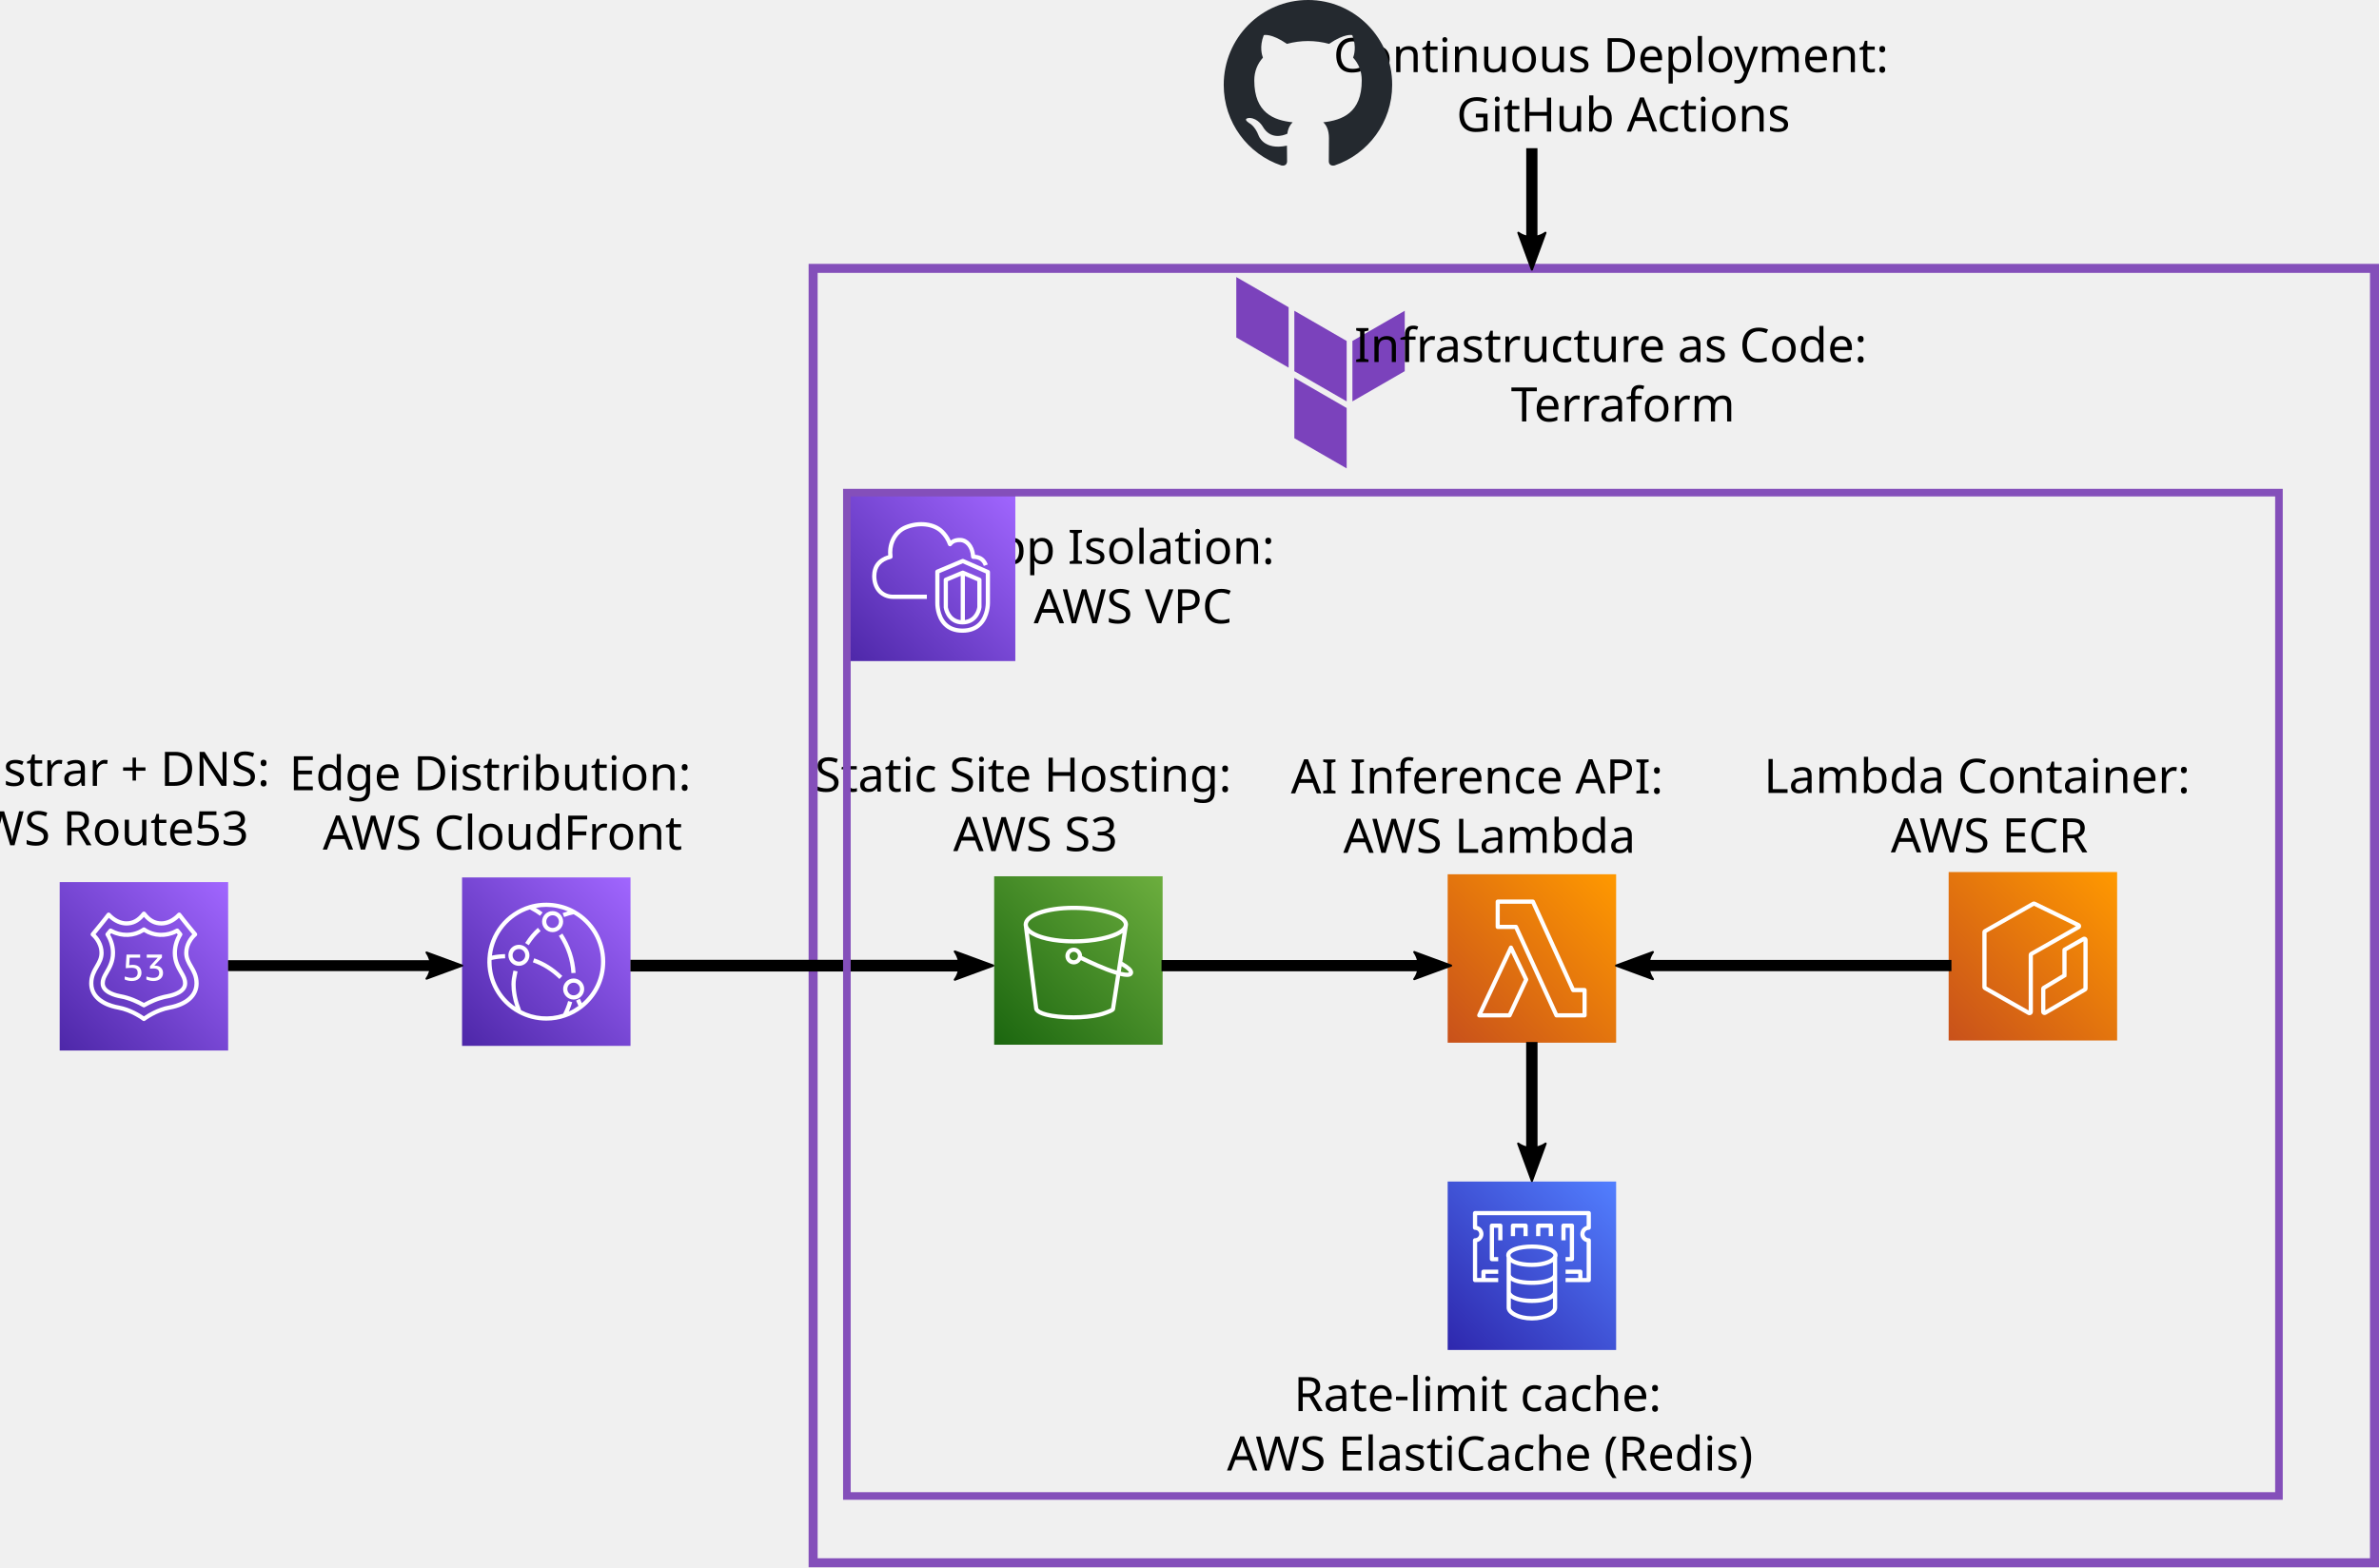
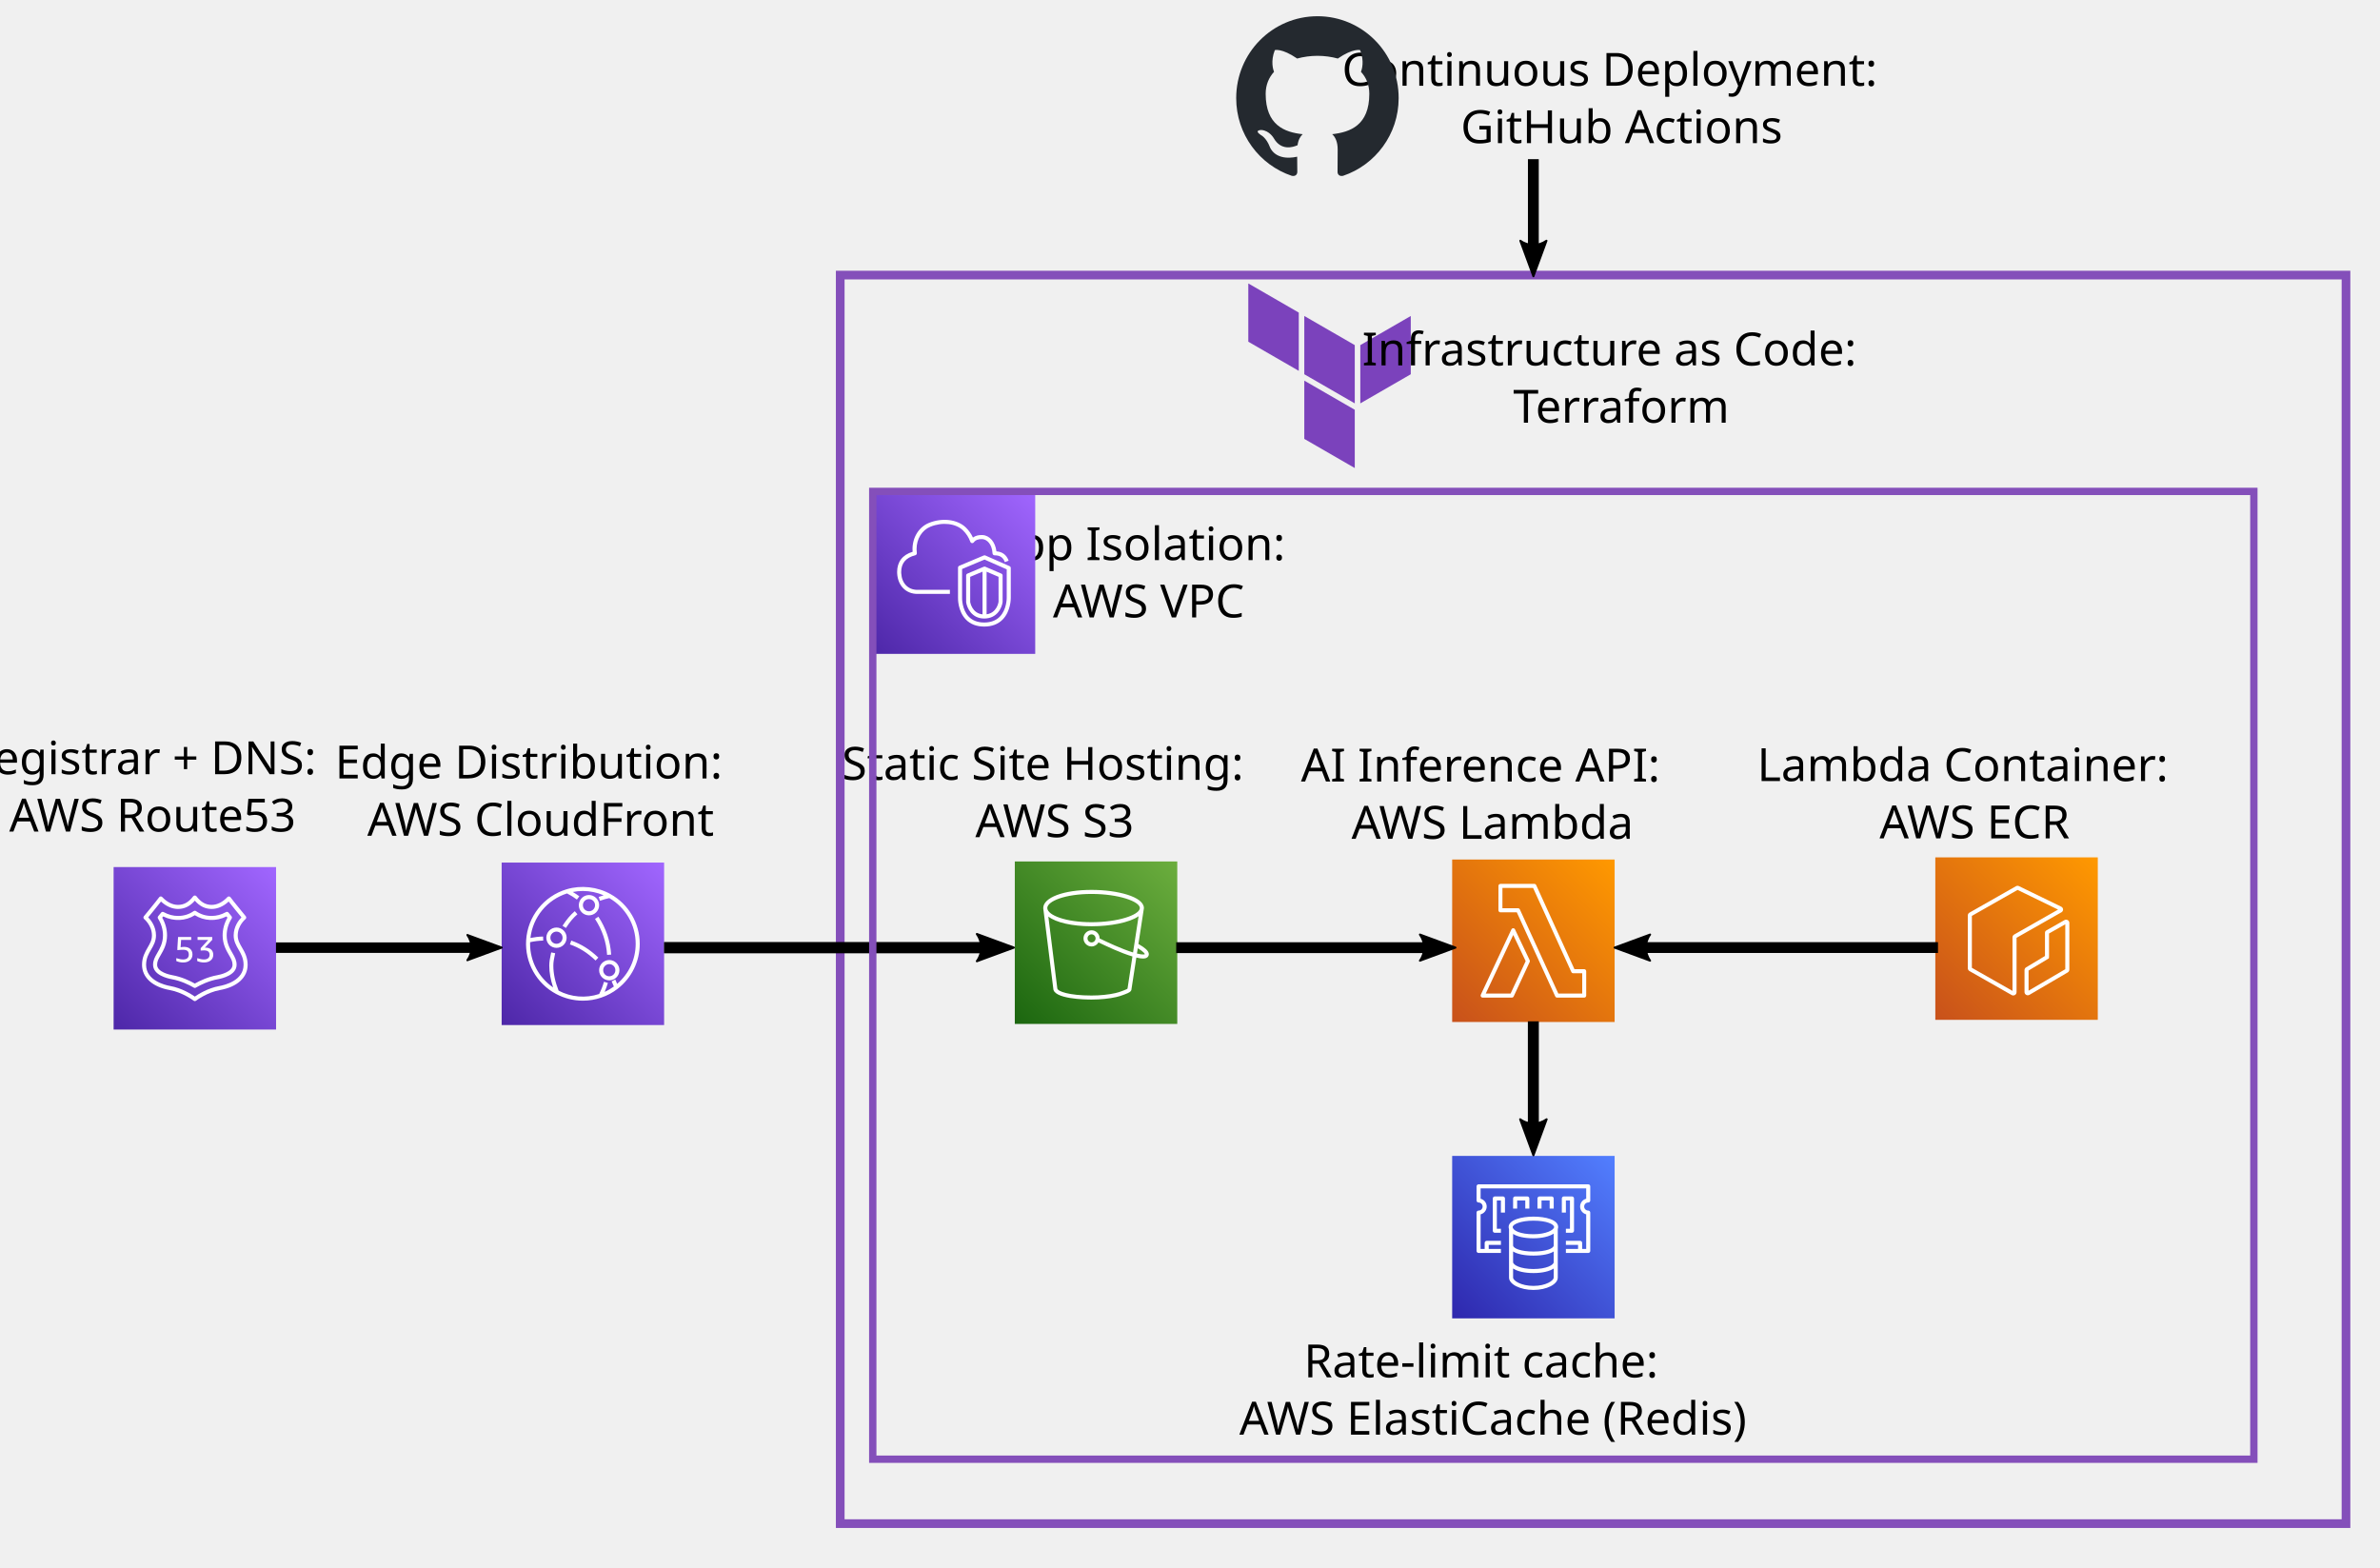
- <svg xmlns="http://www.w3.org/2000/svg" width="423.672mm" height="279.154mm" viewBox="0 0 423.672 279.154" version="1.1" id="svg8">
+ <svg xmlns="http://www.w3.org/2000/svg" width="410mm" height="270mm" viewBox="0 0 410 270" version="1.1" id="svg8">
  <defs id="defs2">
    <marker style="overflow:visible" id="marker2510" refX="0" refY="0" orient="auto">
      <path transform="matrix(0.3,0,0,0.3,-0.69,0)" d="M 8.719,4.034 -2.207,0.016 8.719,-4.002 c -1.745,2.372 -1.735,5.617 -6e-7,8.035 z" style="fill:#000000;fill-opacity:1;fill-rule:evenodd;stroke:#000000;stroke-width:0.625;stroke-linejoin:round;stroke-opacity:1" id="path2508" />
    </marker>
    <marker style="overflow:visible" id="marker2088" refX="0" refY="0" orient="auto">
      <path transform="matrix(-0.3,0,0,-0.3,0.69,0)" d="M 8.719,4.034 -2.207,0.016 8.719,-4.002 c -1.745,2.372 -1.735,5.617 -6e-7,8.035 z" style="fill:#000000;fill-opacity:1;fill-rule:evenodd;stroke:#000000;stroke-width:0.625;stroke-linejoin:round;stroke-opacity:1" id="path2086" />
    </marker>
    <marker style="overflow:visible" id="marker2002" refX="0" refY="0" orient="auto">
      <path transform="matrix(-0.3,0,0,-0.3,0.69,0)" d="M 8.719,4.034 -2.207,0.016 8.719,-4.002 c -1.745,2.372 -1.735,5.617 -6e-7,8.035 z" style="fill:#000000;fill-opacity:1;fill-rule:evenodd;stroke:#000000;stroke-width:0.625;stroke-linejoin:round;stroke-opacity:1" id="path2000" />
    </marker>
    <marker style="overflow:visible" id="marker1893" refX="0" refY="0" orient="auto">
      <path transform="matrix(-0.3,0,0,-0.3,0.69,0)" d="M 8.719,4.034 -2.207,0.016 8.719,-4.002 c -1.745,2.372 -1.735,5.617 -6e-7,8.035 z" style="fill:#000000;fill-opacity:1;fill-rule:evenodd;stroke:#000000;stroke-width:0.625;stroke-linejoin:round;stroke-opacity:1" id="path1891" />
    </marker>
    <marker style="overflow:visible" id="Arrow2Send" refX="0" refY="0" orient="auto">
      <path transform="matrix(-0.3,0,0,-0.3,0.69,0)" d="M 8.719,4.034 -2.207,0.016 8.719,-4.002 c -1.745,2.372 -1.735,5.617 -6e-7,8.035 z" style="fill:#000000;fill-opacity:1;fill-rule:evenodd;stroke:#000000;stroke-width:0.625;stroke-linejoin:round;stroke-opacity:1" id="path1436" />
    </marker>
    <marker style="overflow:visible" id="marker1791" refX="0" refY="0" orient="auto">
      <path transform="matrix(0.3,0,0,0.3,-0.69,0)" d="M 8.719,4.034 -2.207,0.016 8.719,-4.002 c -1.745,2.372 -1.735,5.617 -6e-7,8.035 z" style="fill:#000000;fill-opacity:1;fill-rule:evenodd;stroke:#000000;stroke-width:0.625;stroke-linejoin:round;stroke-opacity:1" id="path1789" />
    </marker>
    <marker style="overflow:visible" id="Arrow2Sstart" refX="0" refY="0" orient="auto">
      <path transform="matrix(0.3,0,0,0.3,-0.69,0)" d="M 8.719,4.034 -2.207,0.016 8.719,-4.002 c -1.745,2.372 -1.735,5.617 -6e-7,8.035 z" style="fill:#000000;fill-opacity:1;fill-rule:evenodd;stroke:#000000;stroke-width:0.625;stroke-linejoin:round;stroke-opacity:1" id="path1433" />
    </marker>
    <marker style="overflow:visible" id="Arrow1Lstart" refX="0" refY="0" orient="auto">
      <path transform="matrix(0.8,0,0,0.8,10,0)" style="fill:#000000;fill-opacity:1;fill-rule:evenodd;stroke:#000000;stroke-width:1pt;stroke-opacity:1" d="M 0,0 5,-5 -12.5,0 5,5 Z" id="path1403" />
    </marker>
    <marker style="overflow:visible" id="Arrow1Lend" refX="0" refY="0" orient="auto">
      <path transform="matrix(-0.8,0,0,-0.8,-10,0)" style="fill:#000000;fill-opacity:1;fill-rule:evenodd;stroke:#000000;stroke-width:1pt;stroke-opacity:1" d="M 0,0 5,-5 -12.5,0 5,5 Z" id="path1406" />
    </marker>
    <linearGradient x1="0" y1="40" x2="40" y2="0" id="Arch_Amazon-Route-53_32_svg__a" gradientUnits="userSpaceOnUse">
      <stop stop-color="#4D27A8" offset="0%" id="stop852" />
      <stop stop-color="#A166FF" offset="100%" id="stop854" />
    </linearGradient>
    <linearGradient x1="0" y1="40" x2="40" y2="0" id="Arch_Amazon-Route-53_32_svg__a-9" gradientUnits="userSpaceOnUse">
      <stop stop-color="#4D27A8" offset="0%" id="stop902" />
      <stop stop-color="#A166FF" offset="100%" id="stop904" />
    </linearGradient>
    <linearGradient x1="0" y1="40" x2="40" y2="0" id="Arch_Amazon-S3-Standard_32_svg__a" gradientUnits="userSpaceOnUse">
      <stop stop-color="#1B660F" offset="0%" id="stop1012" />
      <stop stop-color="#6CAE3E" offset="100%" id="stop1014" />
    </linearGradient>
    <linearGradient x1="0" y1="40" x2="40" y2="0" id="Arch_Amazon-ElastiCache_32_svg__a" gradientUnits="userSpaceOnUse">
      <stop stop-color="#2E27AD" offset="0%" id="stop1062" />
      <stop stop-color="#527FFF" offset="100%" id="stop1064" />
    </linearGradient>
    <linearGradient x1="0" y1="40" x2="40" y2="0" id="Arch_AWS-Lambda_32_svg__a" gradientUnits="userSpaceOnUse">
      <stop stop-color="#C8511B" offset="0%" id="stop1112" />
      <stop stop-color="#F90" offset="100%" id="stop1114" />
    </linearGradient>
    <linearGradient x1="0" y1="40" x2="40" y2="0" id="Arch_Amazon-Elastic-Container-Registry_32_svg__a" gradientUnits="userSpaceOnUse">
      <stop stop-color="#C8511B" offset="0%" id="stop1162" />
      <stop stop-color="#F90" offset="100%" id="stop1164" />
    </linearGradient>
    <style id="style1230">.cls-1{fill:#7b42bc;fill-rule:evenodd;}</style>
    <linearGradient x1="0" y1="40" x2="40" y2="0" id="Arch_Amazon-Virtual-Private-Cloud_32_svg__a" gradientUnits="userSpaceOnUse">
      <stop stop-color="#4D27A8" offset="0%" id="stop2749" />
      <stop stop-color="#A166FF" offset="100%" id="stop2751" />
    </linearGradient>
  </defs>
-   <g id="layer1" transform="translate(133.4677,55.27331)">
-     <g id="g2672">
+   <g id="layer1" transform="translate(138.5747,55.27331)">
+     <g id="g2672" transform="matrix(0.9328821,0,0,0.9328821,-4.410466,-0.9153277)">
      <g fill="none" fill-rule="evenodd" id="g863" transform="matrix(0.75,0,0,0.75,-122.8379,101.8403)">
        <path d="M 0,0 H 40 V 40 H 0 Z" fill="url(#Arch_Amazon-Route-53_32_svg__a)" id="path859" style="fill:url(#Arch_Amazon-Route-53_32_svg__a)" />
        <path d="m 24.024,20.314 c 0.343,0.317 0.514,0.74 0.514,1.272 0,0.58 -0.208,1.042 -0.624,1.388 -0.416,0.345 -0.977,0.518 -1.68,0.518 a 4.112,4.112 0 0 1 -1.647,-0.354 v -0.71 c 0.643,0.214 1.193,0.32 1.648,0.32 0.448,0 0.794,-0.101 1.036,-0.302 0.242,-0.2 0.363,-0.488 0.363,-0.86 0,-0.715 -0.452,-1.072 -1.355,-1.072 a 8.13,8.13 0 0 0 -0.842,0.044 v -0.585 l 1.86,-2.03 h -2.622 v -0.726 h 3.607 v 0.7 l -1.826,1.932 a 0.447,0.447 0 0 1 0.089,-0.009 h 0.088 c 0.584,0 1.048,0.159 1.391,0.474 M 18.877,20.16 c 0.359,0.336 0.54,0.8 0.54,1.39 0,0.58 -0.21,1.049 -0.63,1.405 -0.42,0.358 -0.972,0.537 -1.656,0.537 a 4.09,4.09 0 0 1 -1.692,-0.354 v -0.71 c 0.655,0.214 1.216,0.32 1.683,0.32 0.448,0 0.793,-0.102 1.032,-0.306 0.239,-0.204 0.36,-0.498 0.36,-0.882 0,-0.42 -0.113,-0.725 -0.338,-0.913 -0.224,-0.189 -0.59,-0.284 -1.099,-0.284 -0.366,0 -0.823,0.03 -1.373,0.09 v -0.587 l 0.169,-2.65 h 3.233 v 0.727 h -2.489 l -0.116,1.8 c 0.326,-0.06 0.618,-0.09 0.878,-0.09 0.638,0 1.138,0.17 1.498,0.507 m 6.653,6.462 c -2.242,0.403 -4.207,1.313 -5.53,2.059 -1.323,-0.746 -3.288,-1.656 -5.53,-2.06 -0.627,-0.112 -3.755,-0.764 -3.755,-2.558 0,-0.836 0.301,-1.392 0.877,-2.385 0.696,-1.2 1.562,-2.693 1.562,-4.848 0,-1.528 -0.399,-2.996 -1.187,-4.368 l 0.25,-0.306 c 2.61,1.293 5.533,1.118 7.783,-0.304 2.25,1.421 5.173,1.597 7.783,0.304 l 0.25,0.306 c -0.788,1.372 -1.188,2.84 -1.188,4.368 0,2.155 0.866,3.648 1.563,4.848 0.576,0.993 0.876,1.549 0.876,2.385 0,1.794 -3.127,2.446 -3.754,2.559 m 2.312,-9.792 c 0,-1.454 0.41,-2.849 1.22,-4.146 a 0.502,0.502 0 0 0 -0.036,-0.58 L 28.3,11.211 a 0.497,0.497 0 0 0 -0.63,-0.123 c -1.134,0.627 -2.319,0.945 -3.518,0.945 -1.448,0 -2.714,-0.39 -3.868,-1.19 a 0.502,0.502 0 0 0 -0.568,0 c -1.155,0.8 -2.42,1.19 -3.868,1.19 -1.2,0 -2.384,-0.318 -3.52,-0.945 A 0.495,0.495 0 0 0 11.7,11.211 l -0.726,0.893 a 0.5,0.5 0 0 0 -0.036,0.58 c 0.809,1.297 1.219,2.692 1.219,4.146 0,1.887 -0.791,3.25 -1.428,4.347 -0.626,1.08 -1.011,1.798 -1.011,2.886 0,2.524 3.502,3.348 4.575,3.54 2.246,0.404 4.207,1.356 5.456,2.084 a 0.493,0.493 0 0 0 0.502,0 c 1.25,-0.728 3.21,-1.68 5.455,-2.083 1.074,-0.193 4.575,-1.017 4.575,-3.541 0,-1.088 -0.384,-1.806 -1.01,-2.886 -0.637,-1.096 -1.429,-2.46 -1.429,-4.347 M 26.01,29.297 c -2.822,0.507 -5.19,2.016 -6.01,2.588 -0.82,-0.572 -3.188,-2.08 -6.01,-2.588 -1.406,-0.252 -5.992,-1.376 -5.992,-5.234 0,-1.606 0.631,-2.696 1.244,-3.75 0.587,-1.013 1.195,-2.06 1.195,-3.483 0,-2.217 -1.265,-3.791 -1.913,-4.452 0.676,-0.821 2.314,-2.818 3.147,-3.89 1.263,1.18 2.728,1.824 4.177,1.824 1.61,0 2.942,-0.65 4.152,-2.036 1.21,1.387 2.543,2.036 4.152,2.036 1.449,0 2.914,-0.643 4.176,-1.824 0.833,1.072 2.472,3.069 3.148,3.89 -0.649,0.66 -1.913,2.235 -1.913,4.452 0,1.423 0.608,2.47 1.195,3.483 0.612,1.054 1.244,2.144 1.244,3.75 0,3.858 -4.587,4.982 -5.992,5.234 m 5.611,-9.485 c -0.57,-0.98 -1.06,-1.828 -1.06,-2.982 0,-2.43 1.892,-4.004 1.912,-4.02 a 0.503,0.503 0 0 0 0.07,-0.705 C 32.513,12.068 29.477,8.389 28.784,7.437 A 0.497,0.497 0 0 0 28.016,7.39 c -1.16,1.24 -2.532,1.924 -3.864,1.924 -1.471,0 -2.63,-0.656 -3.756,-2.128 a 0.516,0.516 0 0 0 -0.793,0 c -1.126,1.472 -2.285,2.128 -3.755,2.128 -1.332,0 -2.704,-0.683 -3.864,-1.924 a 0.497,0.497 0 0 0 -0.768,0.047 c -0.693,0.952 -3.728,4.63 -3.76,4.668 a 0.502,0.502 0 0 0 0.072,0.705 c 0.019,0.016 1.911,1.575 1.911,4.02 0,1.154 -0.49,2.001 -1.061,2.982 C 7.732,20.926 7,22.188 7,24.062 c 0,3.127 2.546,5.451 6.813,6.217 3.19,0.574 5.857,2.597 5.883,2.617 a 0.499,0.499 0 0 0 0.608,0 c 0.026,-0.02 2.694,-2.043 5.883,-2.617 C 30.453,29.513 33,27.19 33,24.063 c 0,-1.875 -0.732,-3.137 -1.379,-4.25" fill="#ffffff" id="path861" />
      </g>
      <text xml:space="preserve" style="font-size:8.467px;line-height:1.25;font-family:Bahnschrift;-inkscape-font-specification:Bahnschrift;text-align:center;text-anchor:middle;stroke-width:0.265" x="-107.933" y="84.697" id="text879">
        <tspan id="tspan877" x="-107.933" y="84.697" style="font-size:8.467px;text-align:center;text-anchor:middle;stroke-width:0.265">Registrar + DNS:</tspan>
        <tspan x="-107.933" y="95.281" style="font-size:8.467px;text-align:center;text-anchor:middle;stroke-width:0.265" id="tspan881">AWS Route53</tspan>
      </text>
    </g>
-     <g id="g1365" transform="translate(-20.19501,22.20842)">
+     <g id="g1365" transform="matrix(0.9328821,0,0,0.9328821,-23.25003,19.80251)">
      <g fill="none" fill-rule="evenodd" id="g976" transform="matrix(0.75,0,0,0.75,-30.9849,78.80352)">
        <path d="M 0,0 H 40 V 40 H 0 Z" fill="url(#Arch_Amazon-CloudFront_32_svg__a)" id="path972" style="fill:url(#Arch_Amazon-Route-53_32_svg__a-9)" />
        <path d="m 28,26.497 c 0,-0.828 -0.673,-1.5 -1.5,-1.5 -0.827,0 -1.5,0.672 -1.5,1.5 0,0.827 0.673,1.5 1.5,1.5 0.827,0 1.5,-0.673 1.5,-1.5 z m 1,0 a 2.503,2.503 0 0 1 -2.5,2.5 2.503,2.503 0 0 1 -2.5,-2.5 2.503,2.503 0 0 1 2.5,-2.501 c 1.379,0 2.5,1.122 2.5,2.5 z M 15,18.493 c 0,-0.827 -0.673,-1.5 -1.5,-1.5 -0.827,0 -1.5,0.673 -1.5,1.5 0,0.828 0.673,1.501 1.5,1.501 0.827,0 1.5,-0.673 1.5,-1.5 z m 1,0 a 2.503,2.503 0 0 1 -2.5,2.502 2.503,2.503 0 0 1 -2.5,-2.502 2.503,2.503 0 0 1 2.5,-2.5 c 1.379,0 2.5,1.122 2.5,2.5 z m 4,-8.003 c 0,0.827 0.673,1.5 1.5,1.5 0.827,0 1.5,-0.673 1.5,-1.5 0,-0.827 -0.673,-1.5 -1.5,-1.5 -0.827,0 -1.5,0.673 -1.5,1.5 z m -1,0 a 2.503,2.503 0 0 1 2.5,-2.501 c 1.379,0 2.5,1.122 2.5,2.501 a 2.503,2.503 0 0 1 -2.5,2.501 2.503,2.503 0 0 1 -2.5,-2.5 z m 14,9.504 c 0,-4.638 -2.485,-8.93 -6.494,-11.25 -0.721,0.145 -1.416,0.344 -2.28,0.657 l -0.34,-0.94 A 19.87,19.87 0 0 1 25.119,8.056 12.95,12.95 0 0 0 20,6.99 c -0.844,0 -1.675,0.087 -2.487,0.246 0.587,0.343 1.108,0.686 1.615,1.071 l -0.604,0.797 c -0.715,-0.543 -1.457,-1 -2.426,-1.51 a 13.016,13.016 0 0 0 -9.007,10.963 17.602,17.602 0 0 1 3.116,-0.349 l 0.025,1 A 16.32,16.32 0 0 0 7.014,19.597 C 7.01,19.729 7,19.864 7,19.995 c 0,4.335 2.146,8.33 5.676,10.736 -0.627,-1.87 -0.95,-3.638 -0.95,-5.36 0,-0.985 0.169,-1.793 0.347,-2.649 l 0.124,-0.602 0.981,0.193 -0.125,0.614 c -0.176,0.839 -0.327,1.562 -0.327,2.443 0,1.952 0.432,3.973 1.302,6.166 a 12.844,12.844 0 0 0 9.978,0.821 c 0.502,-0.99 0.875,-1.927 1.189,-3.009 l 0.961,0.28 c -0.228,0.787 -0.49,1.5 -0.801,2.21 0.804,-0.361 1.564,-0.81 2.279,-1.33 -0.173,-0.426 -0.35,-0.85 -0.554,-1.26 l 0.895,-0.446 c 0.171,0.343 0.313,0.701 0.463,1.054 C 31.335,27.377 33,23.83 33,19.995 Z m 1,0 c 0,4.365 -1.982,8.403 -5.44,11.079 a 13.69,13.69 0 0 1 -4.042,2.173 C 23.078,33.746 21.557,34 20,34 17.7,34 15.416,33.427 13.394,32.341 A 13.98,13.98 0 0 1 6.029,19.15 C 6.37,13.303 10.377,8.245 16,6.57 19.527,5.507 23.589,5.938 26.842,7.778 A 14.015,14.015 0 0 1 34,19.994 Z M 18.657,12.722 17.999,11.969 c -1.12,0.978 -1.992,2.017 -3.01,3.586 l 0.838,0.544 c 0.965,-1.485 1.784,-2.464 2.83,-3.377 z m -1.845,7.431 c 2.296,0.788 4.299,2.047 6.305,3.96 l 0.69,-0.722 c -2.113,-2.018 -4.233,-3.347 -6.67,-4.184 z m 7.011,-6.828 c 1.876,2.862 2.933,6.005 3.14,9.34 l -0.998,0.061 C 25.769,19.568 24.767,16.59 22.987,13.874 Z" fill="#ffffff" id="path974" />
      </g>
      <text xml:space="preserve" style="font-size:8.467px;line-height:1.25;font-family:Bahnschrift;-inkscape-font-specification:Bahnschrift;text-align:center;text-anchor:middle;stroke-width:0.265" x="-16.08" y="63.266" id="text989">
        <tspan id="tspan987" x="-16.08" y="63.266" style="font-size:8.467px;text-align:center;text-anchor:middle;stroke-width:0.265">Edge Distribution:</tspan>
        <tspan x="-16.08" y="73.849" style="font-size:8.467px;text-align:center;text-anchor:middle;stroke-width:0.265" id="tspan991">AWS CloudFront</tspan>
      </text>
    </g>
-     <g id="g1373" transform="translate(3.175,19.15214)">
+     <g id="g1373" transform="matrix(0.9328821,0,0,0.9328821,-1.448565,16.95136)">
      <g fill="none" fill-rule="evenodd" id="g1023" transform="matrix(0.75,0,0,0.75,40.40576,81.65383)">
        <path d="M 0,0 H 40 V 40 H 0 Z" fill="url(#Arch_Amazon-S3-Standard_32_svg__a)" id="path1019" style="fill:url(#Arch_Amazon-S3-Standard_32_svg__a)" />
        <path d="m 30.074,22.671 0.2,-1.301 c 1.703,1.016 1.735,1.444 1.732,1.46 -0.004,0.003 -0.308,0.24 -1.932,-0.159 z M 19.889,18.938 a 0.995,0.995 0 0 1 -0.992,0.994 0.995,0.995 0 0 1 0,-1.99 c 0.547,0 0.992,0.448 0.992,0.996 z m 7.869,12.33 c 0,0.123 -0.495,0.31 -0.93,0.478 l -0.445,0.17 c -0.475,0.189 -1.037,0.359 -1.669,0.504 -1.576,0.366 -3.75,0.585 -5.817,0.585 -5.503,0 -8.435,-1.009 -8.439,-1.798 L 8.256,13.57 c 1.899,1.452 5.8,2.382 10.641,2.382 4.63,0 9.364,-0.897 11.584,-2.472 l -1.366,8.92 c -2.871,-0.874 -6.392,-2.56 -8.132,-3.398 l -0.105,-0.05 0.002,-0.015 c 0,-1.098 -0.89,-1.99 -1.983,-1.99 a 1.988,1.988 0 0 0 -1.983,1.99 c 0,1.097 0.89,1.99 1.983,1.99 0.733,0 1.367,-0.407 1.71,-1.002 1.806,0.868 5.41,2.591 8.356,3.468 l -1.205,7.874 z M 18.898,7.995 c 6.676,0 11.857,1.86 11.894,3.465 l -0.024,0.148 c -0.27,1.579 -5.352,3.35 -11.87,3.35 -6.388,0 -10.71,-1.725 -10.89,-3.375 L 7.993,11.463 C 8.016,9.785 12.39,7.995 18.897,7.995 Z m 11.538,12.318 1.344,-8.76 c 10e-4,-0.026 0.006,-0.05 0.006,-0.076 C 31.786,8.674 25.233,7 18.897,7 12.003,7 7,8.883 7,11.477 l 0.003,0.061 2.468,19.73 c 0,2.6 7.852,2.732 9.426,2.732 2.137,0 4.394,-0.228 6.04,-0.61 a 12.74,12.74 0 0 0 1.81,-0.548 l 0.432,-0.167 c 0.844,-0.321 1.57,-0.598 1.564,-1.331 l 1.18,-7.684 c 0.655,0.158 1.197,0.24 1.63,0.24 0.58,-10e-4 0.973,-0.143 1.21,-0.428 a 0.982,0.982 0 0 0 0.219,-0.832 c -0.127,-0.681 -0.923,-1.405 -2.546,-2.327 z" fill="#ffffff" id="path1021" />
      </g>
      <text xml:space="preserve" style="font-size:8.467px;line-height:1.25;font-family:Bahnschrift;-inkscape-font-specification:Bahnschrift;text-align:center;text-anchor:middle;stroke-width:0.265" x="55.466" y="66.58" id="text1039">
        <tspan id="tspan1037" x="55.466" y="66.58" style="font-size:8.467px;text-align:center;text-anchor:middle;stroke-width:0.265">Static Site Hosting:</tspan>
        <tspan x="55.466" y="77.163" style="font-size:8.467px;text-align:center;text-anchor:middle;stroke-width:0.265" id="tspan1041">AWS S3</tspan>
      </text>
    </g>
-     <g id="g1397" transform="translate(-10.195,-41.48164)">
+     <g id="g1397" transform="matrix(0.9328821,0,0,0.9328821,-13.9212,-39.6128)">
      <g fill="none" fill-rule="evenodd" id="g1073" transform="matrix(0.75,0,0,0.75,134.5412,196.6584)">
        <path d="M 0,0 H 40 V 40 H 0 Z" fill="url(#Arch_Amazon-ElastiCache_32_svg__a)" id="path1069" style="fill:url(#Arch_Amazon-ElastiCache_32_svg__a)" />
        <path d="m 25,22.036 v -2.904 c -1.081,0.705 -2.872,1.15 -4.984,1.15 -2.228,0 -3.968,-0.4 -5.016,-1.078 v 2.832 c 0,0.728 1.918,1.514 5.016,1.514 3.12,0 4.984,-0.77 4.984,-1.514 z m 0,4.12 v -2.623 c -1.017,0.638 -2.755,1.01 -4.984,1.01 -2.245,0 -3.995,-0.373 -5.016,-1.013 v 2.625 c 0,0.692 1.786,1.693 5.016,1.693 3.209,0 4.984,-1.001 4.984,-1.693 z m 0,3.808 v -2.242 c -1.035,0.697 -2.806,1.12 -4.984,1.12 -2.194,0 -3.976,-0.425 -5.016,-1.123 v 2.245 c 0,0.72 1.904,2.042 5.016,2.042 3.091,0 4.984,-1.321 4.984,-2.042 z M 14.903,17.504 c 0,0.877 1.912,1.783 5.113,1.783 3.101,0 5.081,-1.055 5.081,-1.782 0,-0.655 -1.766,-1.562 -5.081,-1.562 -3.167,0 -5.113,0.91 -5.113,1.562 z m 11.194,0 c 0,0.174 -0.036,0.342 -0.097,0.504 V 29.964 C 26,31.61 23.26,33 20.016,33 16.755,33 14,31.61 14,29.964 v -11.93 a 1.656,1.656 0 0 1 -0.097,-0.53 c 0,-1.755 3.168,-2.555 6.113,-2.555 3.027,0 6.081,0.79 6.081,2.556 z M 33.5,11.472 c 0.276,0 0.5,-0.222 0.5,-0.497 V 7.497 A 0.499,0.499 0 0 0 33.5,7 H 6.5 C 6.224,7 6,7.223 6,7.497 v 3.478 c 0,0.275 0.224,0.497 0.5,0.497 0.552,0 1,0.446 1,0.994 a 0.998,0.998 0 0 1 -1,0.993 c -0.276,0 -0.5,0.223 -0.5,0.497 v 9.44 c 0,0.276 0.224,0.497 0.5,0.497 H 12 V 22.9 H 9 v -0.994 h 3 V 20.912 H 8.5 c -0.276,0 -0.5,0.223 -0.5,0.497 v 1.49 H 7 V 14.39 c 0.861,-0.221 1.5,-1 1.5,-1.924 C 8.5,11.541 7.861,10.762 7,10.542 V 7.994 h 26 v 2.548 c -0.861,0.22 -1.5,1 -1.5,1.924 0,0.924 0.639,1.703 1.5,1.924 V 22.9 H 32 V 21.41 A 0.499,0.499 0 0 0 31.5,20.912 H 28 v 0.994 h 3 V 22.9 h -3 v 0.993 h 5.5 c 0.276,0 0.5,-0.221 0.5,-0.496 v -9.44 a 0.499,0.499 0 0 0 -0.5,-0.498 c -0.552,0 -1,-0.446 -1,-0.993 a 0.998,0.998 0 0 1 1,-0.994 z m -21,-1.49 h -2 c -0.276,0 -0.5,0.222 -0.5,0.496 v 7.95 c 0,0.275 0.224,0.497 0.5,0.497 H 12 v -0.994 h -1 v -6.956 h 1 v 2.981 h 1 V 10.478 A 0.499,0.499 0 0 0 12.5,9.981 Z m 15.5,7.95 v 0.993 h 1.5 c 0.276,0 0.5,-0.222 0.5,-0.497 v -7.95 A 0.499,0.499 0 0 0 29.5,9.981 h -2 c -0.276,0 -0.5,0.223 -0.5,0.497 v 3.478 h 1 v -2.981 h 1 v 6.956 h -1 z m -3,-4.97 V 10.478 A 0.499,0.499 0 0 0 24.5,9.981 h -3 c -0.276,0 -0.5,0.223 -0.5,0.497 v 2.484 h 1 v -1.987 h 2 v 1.987 z m -7,0 v -1.987 h -2 v 1.987 h -1 v -2.484 c 0,-0.274 0.224,-0.497 0.5,-0.497 h 3 c 0.276,0 0.5,0.223 0.5,0.497 v 2.484 z" fill="#ffffff" id="path1071" />
      </g>
      <text xml:space="preserve" style="font-size:8.467px;line-height:1.25;font-family:Bahnschrift;-inkscape-font-specification:Bahnschrift;text-align:center;text-anchor:middle;stroke-width:0.265" x="149.782" y="237.544" id="text1089">
        <tspan id="tspan1087" x="149.782" y="237.544" style="font-size:8.467px;text-align:center;text-anchor:middle;stroke-width:0.265">Rate-limit cache:</tspan>
        <tspan x="149.782" y="248.128" style="font-size:8.467px;text-align:center;text-anchor:middle;stroke-width:0.265" id="tspan1091">AWS ElastiCache (Redis)</tspan>
      </text>
    </g>
-     <g id="g1381" transform="translate(-24.5615,3.621855)">
+     <g id="g1381" transform="matrix(0.9328821,0,0,0.9328821,-27.32344,2.463436)">
      <g fill="none" fill-rule="evenodd" id="g1123" transform="matrix(0.75,0,0,0.75,148.9077,96.82492)">
        <path d="M 0,0 H 40 V 40 H 0 Z" fill="url(#Arch_AWS-Lambda_32_svg__a)" id="path1119" style="fill:url(#Arch_AWS-Lambda_32_svg__a)" />
        <path d="M 14.386,33 H 8.27 l 6.763,-14.426 3.064,6.44 L 14.387,33 Z M 15.471,17.202 A 0.49,0.49 0 0 0 15.029,16.92 h -0.002 a 0.493,0.493 0 0 0 -0.441,0.285 l -7.538,16.08 a 0.507,0.507 0 0 0 0.028,0.482 C 7.166,33.912 7.323,34 7.491,34 h 7.206 c 0.19,0 0.363,-0.111 0.445,-0.286 l 3.944,-8.489 A 0.508,0.508 0 0 0 19.084,24.793 Z M 32.018,33 H 26.136 L 16.666,12.289 A 0.491,0.491 0 0 0 16.222,12 H 12.37 l 0.005,-5 h 7.549 l 9.424,20.71 c 0.08,0.177 0.256,0.29 0.446,0.29 h 2.224 z m 0.49,-6 h -2.4 L 20.684,6.29 A 0.492,0.492 0 0 0 20.238,6 h -8.353 a 0.496,0.496 0 0 0 -0.491,0.5 l -0.006,6 c 0,0.132 0.052,0.259 0.144,0.354 A 0.488,0.488 0 0 0 11.879,13 h 4.032 l 9.468,20.711 C 25.459,33.887 25.633,34 25.824,34 h 6.686 a 0.495,0.495 0 0 0 0.491,-0.5 v -6 c 0,-0.276 -0.219,-0.5 -0.491,-0.5 z" fill="#ffffff" id="path1121" />
      </g>
      <text xml:space="preserve" style="font-size:8.467px;line-height:1.25;font-family:Bahnschrift;-inkscape-font-specification:Bahnschrift;text-align:center;text-anchor:middle;stroke-width:0.265" x="164.054" y="82.417" id="text1139">
        <tspan id="tspan1137" x="164.054" y="82.417" style="font-size:8.467px;text-align:center;text-anchor:middle;stroke-width:0.265">AI Inference API:</tspan>
        <tspan x="164.054" y="93.001" style="font-size:8.467px;text-align:center;text-anchor:middle;stroke-width:0.265" id="tspan1141">AWS Lambda</tspan>
      </text>
    </g>
-     <g id="g2722">
+     <g id="g2722" transform="matrix(0.9328821,0,0,0.9328821,-4.410466,-0.9153277)">
      <g fill="none" fill-rule="evenodd" id="g1173" transform="matrix(0.75,0,0,0.75,213.5659,100.0499)">
        <path d="M 0,0 H 40 V 40 H 0 Z" fill="url(#Arch_Amazon-Elastic-Container-Registry_32_svg__a)" id="path1169" style="fill:url(#Arch_Amazon-Elastic-Container-Registry_32_svg__a)" />
        <path d="M 19.404,19.006 A 0.791,0.791 0 0 0 19,19.692 V 32.875 L 9,27.19 V 14.408 L 20.253,8.012 30.22,12.858 Z M 31.455,12.843 A 0.788,0.788 0 0 0 31.031,12.155 L 20.639,7.102 A 0.807,0.807 0 0 0 19.85,7.104 L 8.404,13.61 A 0.789,0.789 0 0 0 8,14.296 v 13.007 a 0.79,0.79 0 0 0 0.402,0.685 l 10.392,5.907 C 18.918,33.965 19.057,34 19.196,34 A 0.793,0.793 0 0 0 20,33.21 V 19.803 l 11.058,-6.285 a 0.78,0.78 0 0 0 0.397,-0.676 z M 32,27.534 l -9.039,5.29 v -4.962 l 4.994,-3 0.033,-0.231 C 27.997,24.571 28,24.571 28,24.291 v -5.547 l 4,-2.274 z m 0.598,-12.083 a 0.816,0.816 0 0 0 -0.804,0 l -4.472,2.542 A 0.65,0.65 0 0 0 27,18.545 v 5.738 l -4.643,2.787 a 0.79,0.79 0 0 0 -0.396,0.683 v 5.41 c 0,0.286 0.15,0.542 0.401,0.685 0.123,0.07 0.262,0.106 0.4,0.106 a 0.84,0.84 0 0 0 0.411,-0.109 l 9.422,-5.514 A 0.79,0.79 0 0 0 33,27.644 V 16.135 a 0.781,0.781 0 0 0 -0.402,-0.684 z" fill="#ffffff" id="path1171" />
      </g>
      <text xml:space="preserve" style="font-size:8.467px;line-height:1.25;font-family:Bahnschrift;-inkscape-font-specification:Bahnschrift;text-align:center;text-anchor:middle;stroke-width:0.265" x="228.531" y="85.959" id="text1189">
        <tspan id="tspan1187" x="228.531" y="85.959" style="font-size:8.467px;text-align:center;text-anchor:middle;stroke-width:0.265">Lambda Container:</tspan>
        <tspan x="228.531" y="96.542" style="font-size:8.467px;text-align:center;text-anchor:middle;stroke-width:0.265" id="tspan1191">AWS ECR</tspan>
      </text>
    </g>
-     <g id="g2658" transform="translate(0,0.5291667)">
+     <g id="g2658" transform="matrix(0.9328821,0,0,0.9328821,-4.410466,-0.4216776)">
      <g id="g1300" transform="matrix(0.9070866,0,0,0.9070866,69.51401,83.1239)">
-         <polygon class="cls-1" points="141.41,114.16 102.58,91.75 102.58,46.91 141.41,69.33 " id="polygon1254" transform="matrix(0.2645833,0,0,0.2645833,3.203841,-104.5475)" />
-         <polygon class="cls-1" points="184.5,91.75 184.5,46.91 145.67,69.33 145.67,114.16 " id="polygon1256" transform="matrix(0.2645833,0,0,0.2645833,3.203841,-104.5475)" />
-         <polygon class="cls-1" points="98.33,89.14 98.33,44.3 59.5,21.88 59.5,66.72 " id="polygon1258" transform="matrix(0.2645833,0,0,0.2645833,3.203841,-104.5475)" />
-         <polygon class="cls-1" points="102.58,141.49 141.41,163.91 141.41,119.38 141.41,119.08 102.58,96.66 " id="polygon1260" transform="matrix(0.2645833,0,0,0.2645833,3.203841,-104.5475)" />
+         <polygon class="cls-1" points="102.58,91.75 102.58,46.91 141.41,69.33 141.41,114.16 " id="polygon1254" transform="matrix(0.2645833,0,0,0.2645833,3.203841,-104.5475)" />
+         <polygon class="cls-1" points="184.5,46.91 145.67,69.33 145.67,114.16 184.5,91.75 " id="polygon1256" transform="matrix(0.2645833,0,0,0.2645833,3.203841,-104.5475)" />
+         <polygon class="cls-1" points="98.33,44.3 59.5,21.88 59.5,66.72 98.33,89.14 " id="polygon1258" transform="matrix(0.2645833,0,0,0.2645833,3.203841,-104.5475)" />
+         <polygon class="cls-1" points="102.58,96.66 102.58,141.49 141.41,163.91 141.41,119.38 141.41,119.08 " id="polygon1260" transform="matrix(0.2645833,0,0,0.2645833,3.203841,-104.5475)" />
      </g>
      <text xml:space="preserve" style="font-size:8.467px;line-height:1.25;font-family:Bahnschrift;-inkscape-font-specification:Bahnschrift;stroke-width:0.265" x="163.278" y="8.68" id="text1304">
        <tspan id="tspan1302" x="163.278" y="8.68" style="font-size:8.467px;text-align:center;text-anchor:middle;stroke-width:0.265">Infrastructure as Code:</tspan>
        <tspan x="163.278" y="19.263" style="font-size:8.467px;text-align:center;text-anchor:middle;stroke-width:0.265" id="tspan1306">Terraform</tspan>
      </text>
    </g>
-     <g id="g2648">
+     <g id="g2648" transform="matrix(0.9328821,0,0,0.9328821,-4.410466,-0.9153277)">
      <text xml:space="preserve" style="font-size:8.467px;line-height:1.25;font-family:Bahnschrift;-inkscape-font-specification:Bahnschrift;stroke-width:0.265" x="163.34" y="-42.428" id="text1310">
        <tspan id="tspan1308" x="163.34" y="-42.428" style="font-size:8.467px;text-align:center;text-anchor:middle;stroke-width:0.265">Continuous Deployment:</tspan>
        <tspan x="163.34" y="-31.845" style="font-size:8.467px;text-align:center;text-anchor:middle;stroke-width:0.265" id="tspan1312">GitHub Actions</tspan>
      </text>
      <path fill-rule="evenodd" clip-rule="evenodd" d="m 99.475,-55.273 c -8.302,0 -15.012,6.76 -15.012,15.124 0,6.685 4.3,12.345 10.265,14.347 0.746,0.151 1.019,-0.325 1.019,-0.726 0,-0.351 -0.025,-1.552 -0.025,-2.805 -4.176,0.902 -5.046,-1.803 -5.046,-1.803 -0.671,-1.753 -1.666,-2.203 -1.666,-2.203 -1.367,-0.926 0.1,-0.926 0.1,-0.926 1.516,0.1 2.312,1.552 2.312,1.552 1.342,2.303 3.504,1.653 4.374,1.252 0.124,-0.977 0.522,-1.653 0.945,-2.028 -3.331,-0.351 -6.835,-1.653 -6.835,-7.462 0,-1.653 0.596,-3.005 1.541,-4.056 -0.149,-0.376 -0.671,-1.928 0.149,-4.006 0,0 1.268,-0.401 4.126,1.552 a 14.434,14.434 0 0 1 3.753,-0.501 c 1.268,0 2.56,0.175 3.753,0.501 2.858,-1.953 4.126,-1.552 4.126,-1.552 0.82,2.078 0.298,3.631 0.149,4.006 0.97,1.052 1.541,2.404 1.541,4.056 0,5.809 -3.504,7.086 -6.86,7.462 0.547,0.476 1.019,1.377 1.019,2.804 0,2.028 -0.025,3.656 -0.025,4.156 0,0.401 0.273,0.877 1.019,0.726 5.965,-2.004 10.265,-7.662 10.265,-14.348 0.025,-8.364 -6.711,-15.124 -14.988,-15.124 z" fill="#24292f" id="path1324" style="stroke-width:0.307" />
    </g>
-     <rect style="fill:none;stroke:#844fba;stroke-width:1.605;stroke-miterlimit:4;stroke-dasharray:none;stroke-opacity:1;stop-color:#000000" id="rect1399" width="278.061" height="230.55" x="11.34" y="-7.472" />
-     <path style="fill:none;stroke:#000000;stroke-width:2;stroke-linecap:butt;stroke-linejoin:miter;stroke-miterlimit:4;stroke-dasharray:none;stroke-opacity:1;marker-start:url(#Arrow2Sstart)" d="M 139.337,-9.963 V -28.879" id="path1401" />
-     <path style="fill:none;stroke:#000000;stroke-width:1.936;stroke-linecap:butt;stroke-linejoin:miter;stroke-miterlimit:4;stroke-dasharray:none;stroke-opacity:1;marker-end:url(#Arrow2Send)" d="m -92.856,116.721 h 39.072" id="path1779" />
-     <path style="fill:none;stroke:#000000;stroke-width:2.08;stroke-linecap:butt;stroke-linejoin:miter;stroke-miterlimit:4;stroke-dasharray:none;stroke-opacity:1;marker-end:url(#marker1893)" d="M -21.199,116.724 H 40.583" id="path1781" />
-     <path style="fill:none;stroke:#000000;stroke-width:2;stroke-linecap:butt;stroke-linejoin:miter;stroke-miterlimit:4;stroke-dasharray:none;stroke-opacity:1;marker-end:url(#marker2002)" d="M 73.387,116.724 H 122.246" id="path1998" />
-     <path style="fill:none;stroke:#000000;stroke-width:1.998;stroke-linecap:butt;stroke-linejoin:miter;stroke-miterlimit:4;stroke-dasharray:none;stroke-opacity:1;marker-end:url(#marker2088)" d="M 214.056,116.704 H 157.045" id="path2084" />
-     <path style="fill:none;stroke:#000000;stroke-width:2.026;stroke-linecap:butt;stroke-linejoin:miter;stroke-miterlimit:4;stroke-dasharray:none;stroke-opacity:1;marker-start:url(#marker2510)" d="M 139.337,152.316 V 130.326" id="path2506" />
-     <g id="g2796" transform="translate(-82.76055,-9.197013)">
+     <rect style="fill:none;stroke:#844fba;stroke-width:1.497;stroke-miterlimit:4;stroke-dasharray:none;stroke-opacity:1;stop-color:#000000" id="rect1399" width="259.398" height="215.076" x="6.169" y="-7.886" />
+     <path style="fill:none;stroke:#000000;stroke-width:1.866;stroke-linecap:butt;stroke-linejoin:miter;stroke-miterlimit:4;stroke-dasharray:none;stroke-opacity:1;marker-start:url(#Arrow2Sstart)" d="M 125.574,-10.209 V -27.856" id="path1401" />
+     <path style="fill:none;stroke:#000000;stroke-width:1.806;stroke-linecap:butt;stroke-linejoin:miter;stroke-miterlimit:4;stroke-dasharray:none;stroke-opacity:1;marker-end:url(#Arrow2Send)" d="m -91.035,107.972 h 36.45" id="path1779" />
+     <path style="fill:none;stroke:#000000;stroke-width:1.941;stroke-linecap:butt;stroke-linejoin:miter;stroke-miterlimit:4;stroke-dasharray:none;stroke-opacity:1;marker-end:url(#marker1893)" d="M -24.186,107.974 H 33.448" id="path1781" />
+     <path style="fill:none;stroke:#000000;stroke-width:1.866;stroke-linecap:butt;stroke-linejoin:miter;stroke-miterlimit:4;stroke-dasharray:none;stroke-opacity:1;marker-end:url(#marker2002)" d="M 64.051,107.974 H 109.63" id="path1998" />
+     <path style="fill:none;stroke:#000000;stroke-width:1.864;stroke-linecap:butt;stroke-linejoin:miter;stroke-miterlimit:4;stroke-dasharray:none;stroke-opacity:1;marker-end:url(#marker2088)" d="M 195.279,107.956 H 142.094" id="path2084" />
+     <path style="fill:none;stroke:#000000;stroke-width:1.89;stroke-linecap:butt;stroke-linejoin:miter;stroke-miterlimit:4;stroke-dasharray:none;stroke-opacity:1;marker-start:url(#marker2510)" d="M 125.574,141.177 V 120.664" id="path2506" />
+     <g id="g2796" transform="matrix(0.9328821,0,0,0.9328821,-81.6163,-9.495056)">
      <text xml:space="preserve" style="font-size:8.467px;line-height:1.25;font-family:Bahnschrift;-inkscape-font-specification:Bahnschrift;stroke-width:0.265" x="158.76" y="54.353" id="text2726">
        <tspan id="tspan2724" x="158.76" y="54.353" style="font-size:8.467px;text-align:center;text-anchor:middle;stroke-width:0.265">App Isolation:</tspan>
        <tspan x="158.76" y="64.936" style="font-size:8.467px;text-align:center;text-anchor:middle;stroke-width:0.265" id="tspan2728">AWS VPC</tspan>
      </text>
      <g fill="none" fill-rule="evenodd" id="g2760" transform="matrix(0.75,0,0,0.75,100.1105,41.67021)">
        <path d="M 0,0 H 40 V 40 H 0 Z" fill="url(#Arch_Amazon-Virtual-Private-Cloud_32_svg__a)" id="path2756" style="fill:url(#Arch_Amazon-Virtual-Private-Cloud_32_svg__a)" />
        <path d="m 30.971,21.03 -2.944,-1.263 v 10.489 c 2.546,-0.352 2.932,-2.968 2.948,-3.087 l -0.004,-6.14 z m -3.944,9.24 V 19.76 l -3.035,1.273 v 6.2 c 0.012,0.055 0.445,2.768 3.035,3.037 z m 0.306,-11.722 a 0.5,0.5 0 0 1 0.391,0 l 3.944,1.693 a 0.5,0.5 0 0 1 0.303,0.459 v 6.534 c -0.183,1.447 -1.357,4.063 -4.527,4.063 -3.075,0 -4.254,-2.612 -4.448,-3.994 L 22.992,20.7 c 0,-0.201 0.121,-0.383 0.306,-0.461 z m 5.65,0.637 -5.461,-2.406 -5.53,2.327 v 7.128 c -0.001,0.042 -0.054,2.868 1.657,4.623 0.917,0.94 2.194,1.419 3.795,1.419 1.602,0 2.887,-0.48 3.819,-1.422 1.735,-1.758 1.72,-4.585 1.72,-4.613 z M 31.98,31.55 c -1.127,1.144 -2.654,1.725 -4.536,1.725 -1.884,0 -3.404,-0.581 -4.517,-1.727 -2.005,-2.063 -1.939,-5.197 -1.935,-5.33 v -7.445 a 0.5,0.5 0 0 1 0.305,-0.461 l 6.035,-2.54 a 0.5,0.5 0 0 1 0.396,0.004 l 5.956,2.625 c 0.182,0.08 0.299,0.259 0.299,0.457 v 7.375 c 0.002,0.125 0.027,3.255 -2.003,5.317 z M 10.992,24.236 h 8 v 1 h -8 C 8.181,25.236 6.181,23.22 6.013,20.22 A 3.745,3.745 0 0 1 6,19.84 C 6,17.332 7.318,15.618 9.817,14.862 A 8.352,8.352 0 0 1 9.785,14.215 c 0,-2.916 1.577,-5.445 4.017,-6.445 3.298,-1.348 7.042,-0.895 9.106,1.104 a 8.232,8.232 0 0 1 1.76,2.485 c 0.609,-0.451 1.4,-0.663 2.349,-0.614 1.78,0.09 3.149,1.713 3.433,4.007 1.498,0.124 2.485,0.883 3.01,2.308 l -0.937,0.346 c -0.428,-1.157 -1.208,-1.673 -2.531,-1.673 a 0.5,0.5 0 0 1 -0.5,-0.47 c -0.138,-2.338 -1.406,-3.463 -2.526,-3.52 -0.948,-0.05 -1.645,0.22 -2.079,0.792 a 0.506,0.506 0 0 1 -0.473,0.193 0.503,0.503 0 0 1 -0.395,-0.323 7.378,7.378 0 0 0 -1.807,-2.814 c -1.788,-1.73 -5.09,-2.1 -8.031,-0.895 -2.063,0.845 -3.396,3.01 -3.396,5.519 0,0.273 0.035,0.696 0.066,0.959 a 0.498,0.498 0 0 1 -0.376,0.544 C 8.169,16.29 7,17.678 7,19.842 c 0,0.1 -0.001,0.2 0.009,0.302 0.141,2.495 1.703,4.093 3.983,4.093 z" fill="#ffffff" id="path2758" />
      </g>
    </g>
-     <rect style="fill:none;stroke:#844fba;stroke-width:1.353;stroke-miterlimit:4;stroke-dasharray:none;stroke-opacity:1;stop-color:#000000" id="rect2782" width="255.037" height="178.711" x="17.35" y="32.473" />
+     <rect style="fill:none;stroke:#844fba;stroke-width:1.263;stroke-miterlimit:4;stroke-dasharray:none;stroke-opacity:1;stop-color:#000000" id="rect2782" width="237.92" height="166.716" x="11.775" y="29.378" />
  </g>
</svg>
